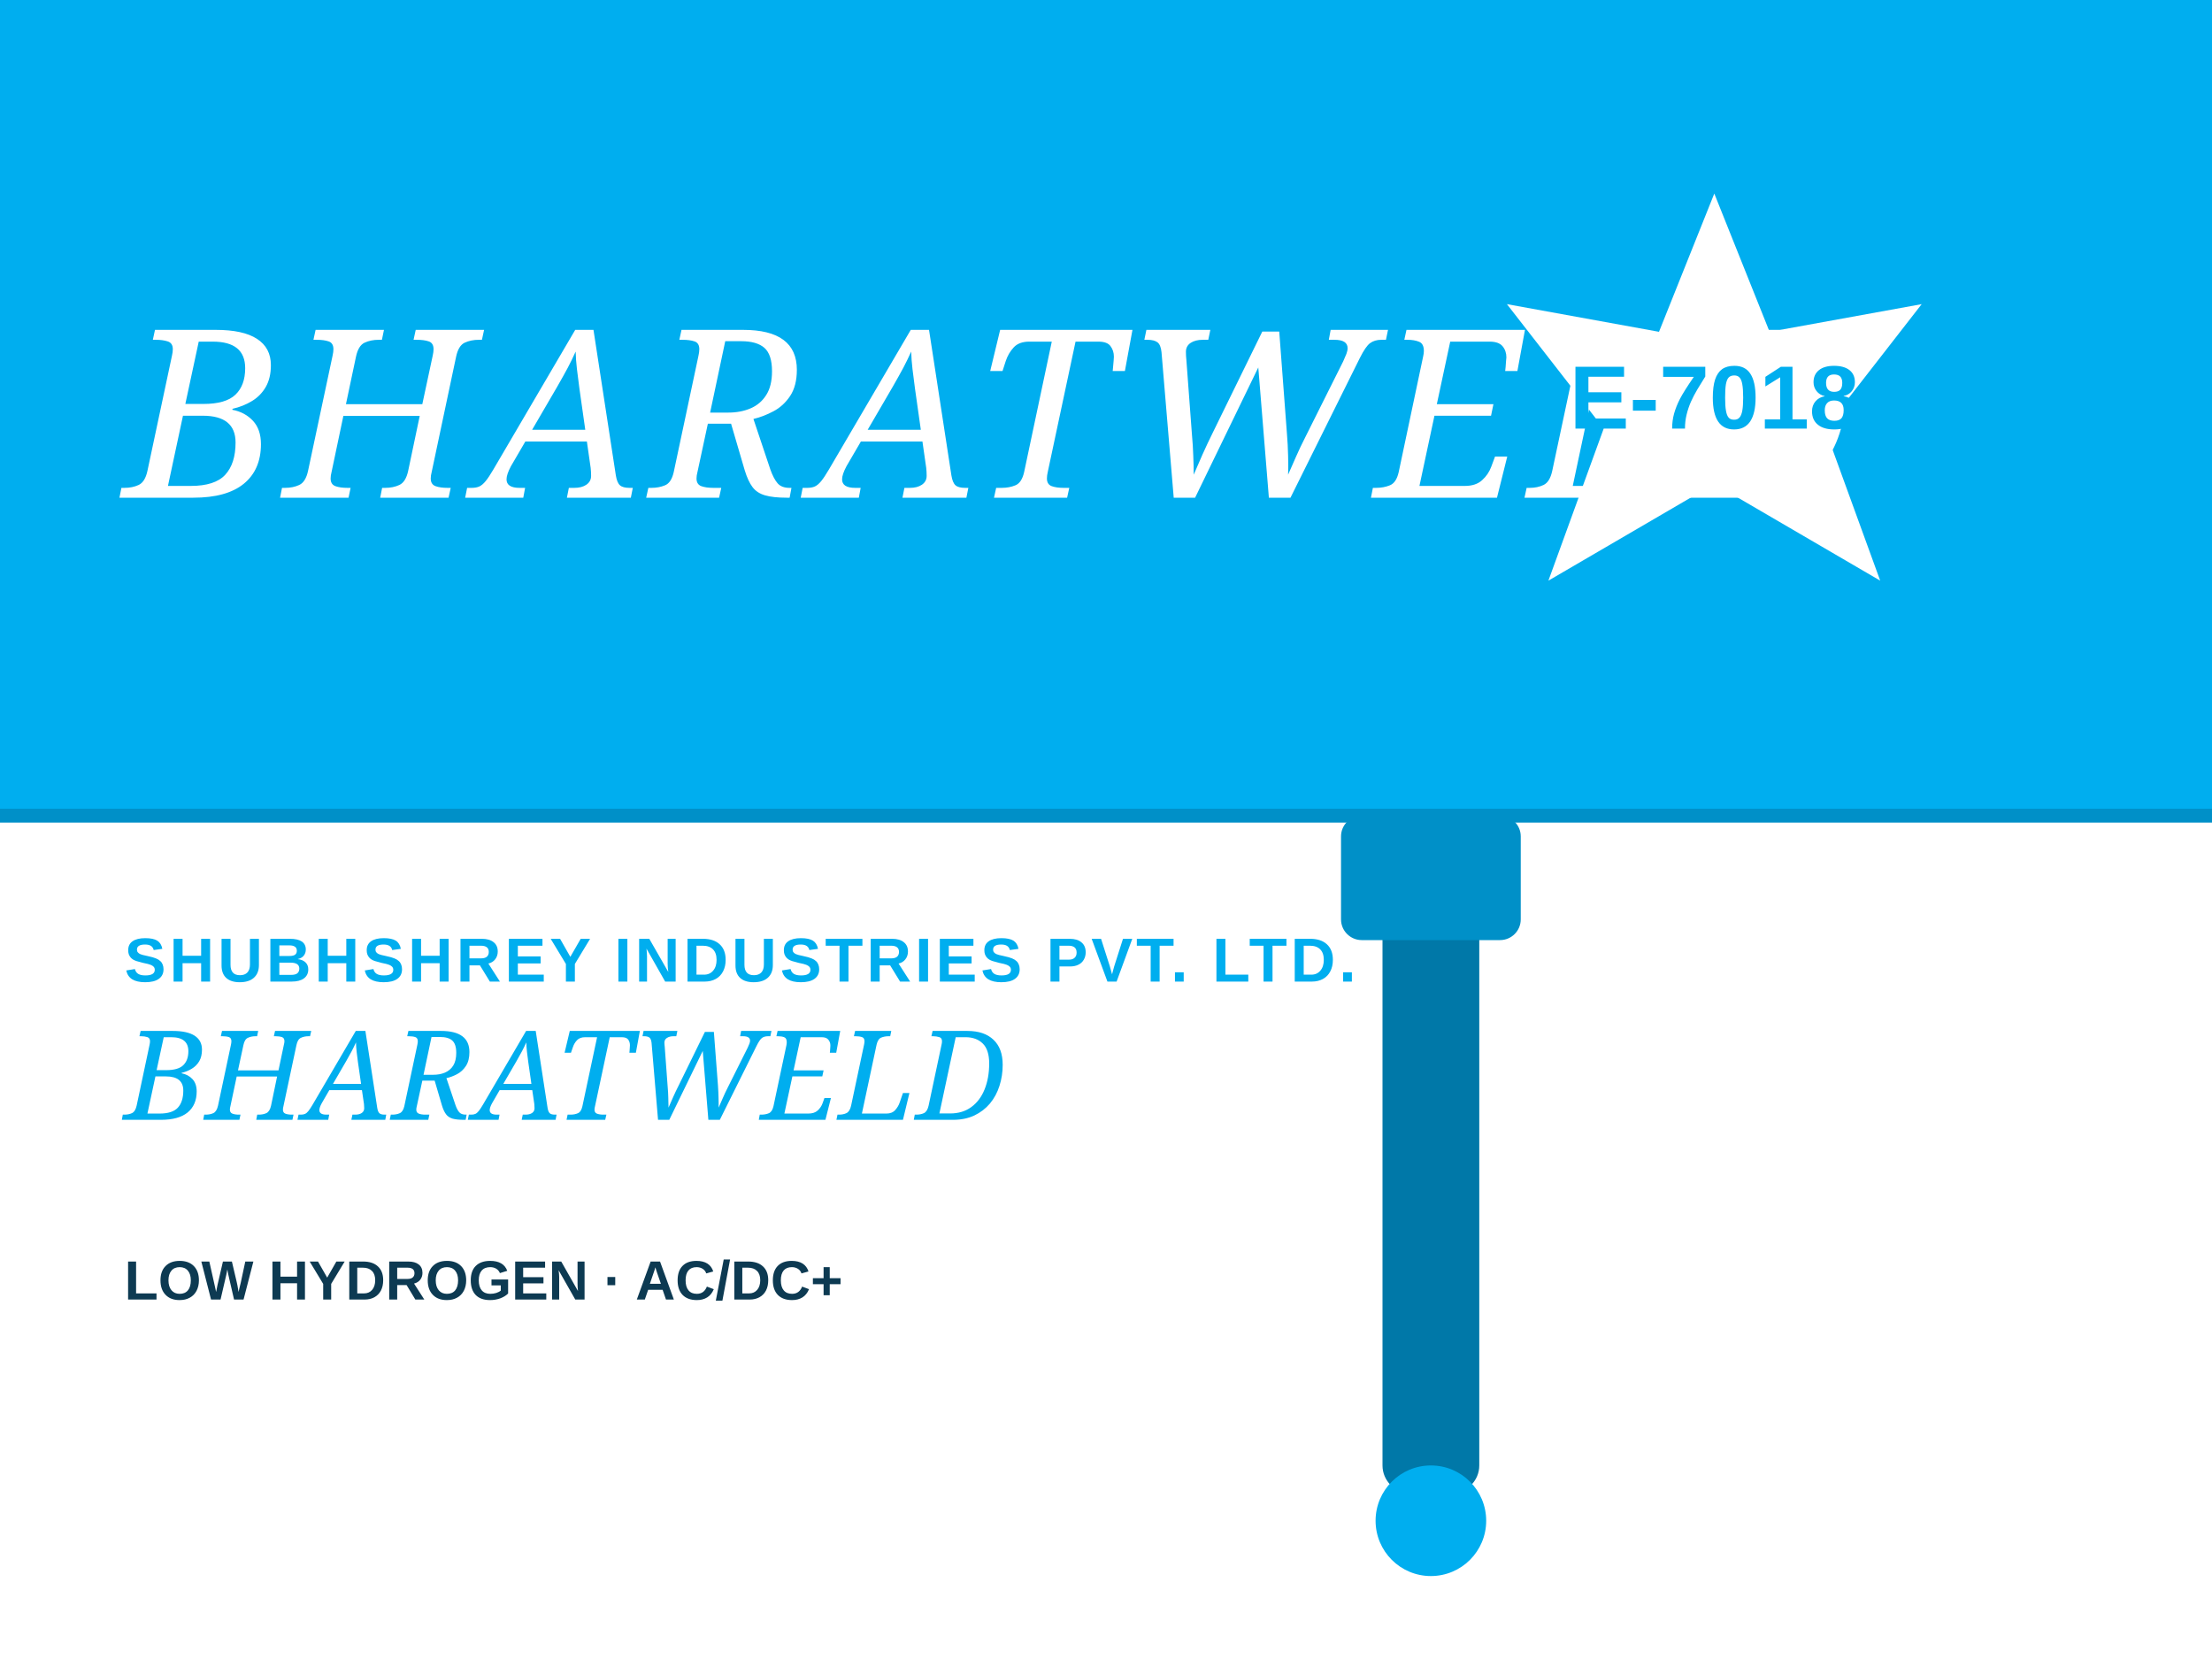
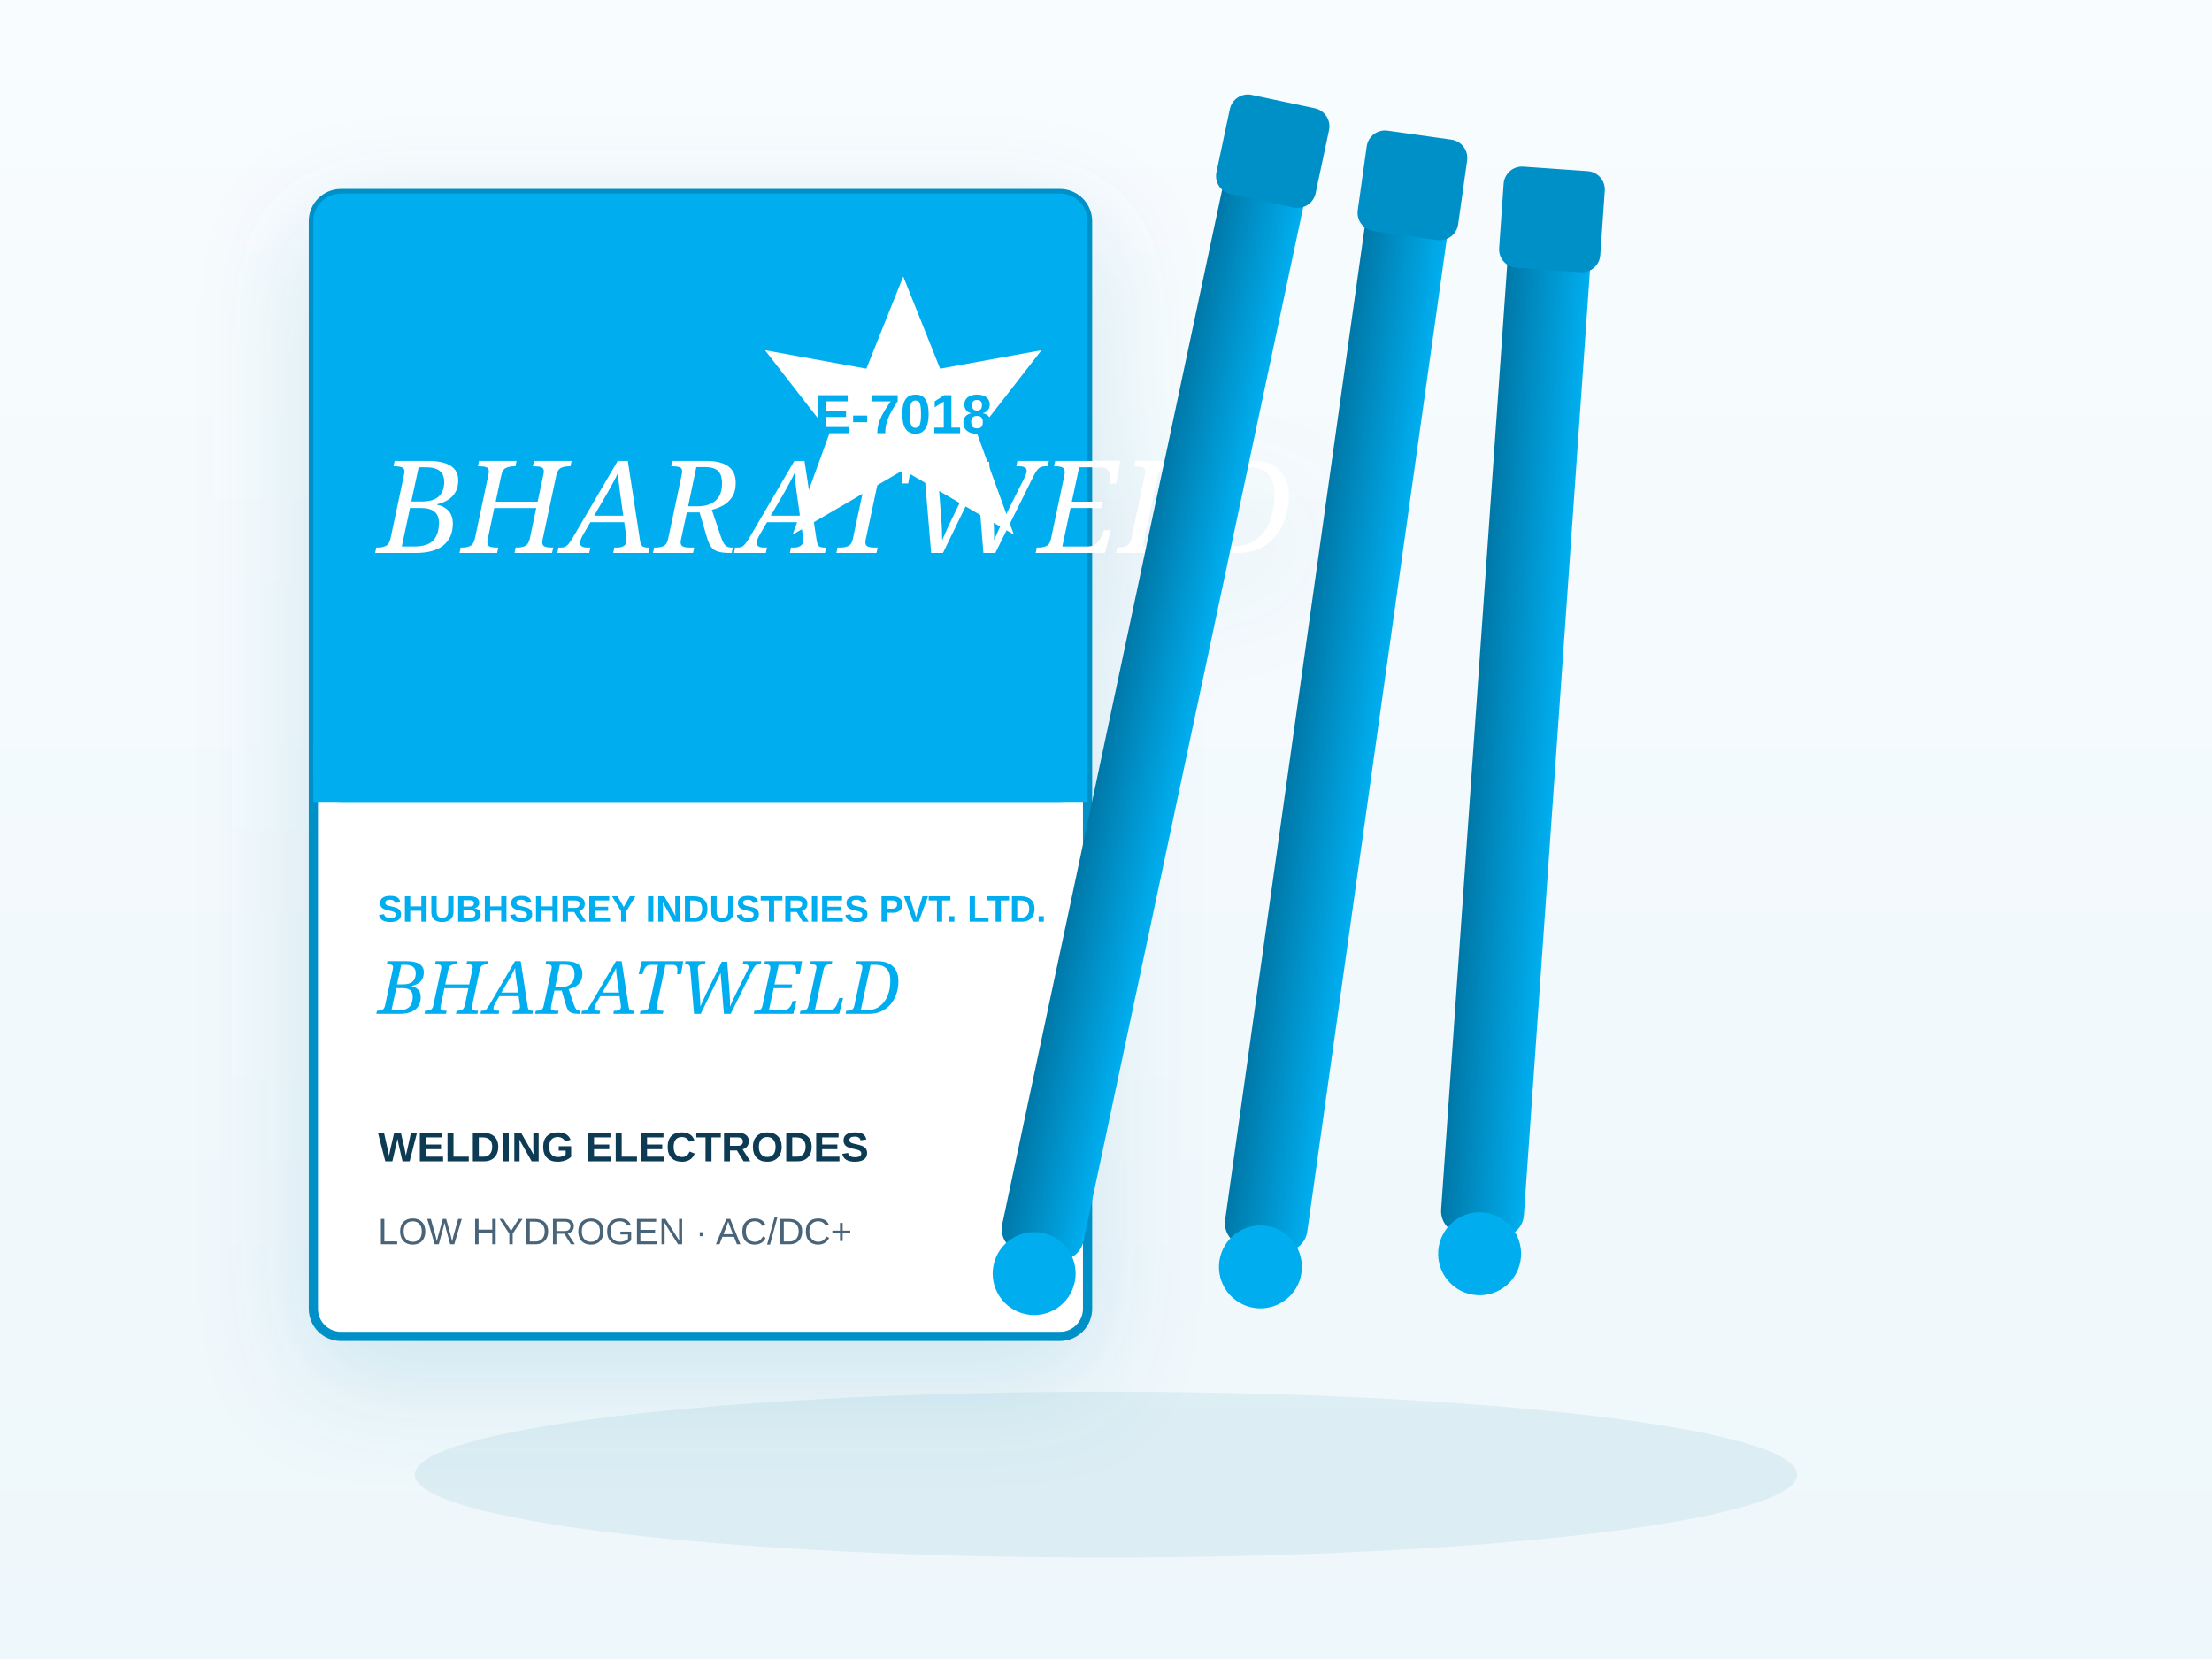
- <svg xmlns="http://www.w3.org/2000/svg" viewBox="0 0 320 240" role="img" aria-label="Bharatweld E-7018 packaging">
-   <rect width="320" height="240" fill="#ffffff" />
-   <rect width="320" height="118" fill="#00AEEF" />
-   <line x1="0" y1="118" x2="320" y2="118" stroke="#0090C8" stroke-width="2" />
-   <text x="18" y="72" font-family="Georgia, serif" font-size="34" font-style="italic" fill="#ffffff" letter-spacing="1">BHARATWELD</text>
-   <polygon points="248,28 256,48 278,44 264,62 272,84 248,70 224,84 232,62 218,44 240,48" fill="#ffffff" />
-   <text x="248" y="62" text-anchor="middle" font-family="Arial, sans-serif" font-size="13" font-weight="700" fill="#00AEEF">E-7018</text>
-   <text x="18" y="142" font-family="Arial, sans-serif" font-size="9" font-weight="700" fill="#00AEEF" letter-spacing="0.5">SHUBHSHREY INDUSTRIES PVT. LTD.</text>
-   <text x="18" y="162" font-family="Georgia, serif" font-size="18" font-style="italic" fill="#00AEEF">BHARATWELD</text>
-   <rect x="200" y="128" width="14" height="88" rx="4" fill="#0078A8" />
-   <rect x="194" y="118" width="26" height="18" rx="3" fill="#0090C8" />
-   <circle cx="207" cy="220" r="8" fill="#00AEEF" />
-   <text x="18" y="188" font-family="Arial, sans-serif" font-size="8" font-weight="600" fill="#0D3A52">LOW HYDROGEN · AC/DC+</text>
+ <svg xmlns="http://www.w3.org/2000/svg" viewBox="0 0 480 360" role="img" aria-label="Bharatweld E-7018 welding rods with packaging">
+   <defs>
+     <linearGradient id="bg" x1="0" y1="0" x2="0" y2="1">
+       <stop offset="0%" stop-color="#f8fcfe" />
+       <stop offset="100%" stop-color="#eef7fb" />
+     </linearGradient>
+     <linearGradient id="rod" x1="0" y1="0" x2="1" y2="0">
+       <stop offset="0%" stop-color="#0078A8" />
+       <stop offset="100%" stop-color="#00AEEF" />
+     </linearGradient>
+     <filter id="shadow" x="-20%" y="-20%" width="140%" height="140%">
+       <feDropShadow dx="0" dy="8" stdDeviation="12" flood-color="#0078A8" flood-opacity="0.15" />
+     </filter>
+   </defs>
+   <rect width="480" height="360" fill="url(#bg)" />
+   <ellipse cx="240" cy="320" rx="150" ry="18" fill="#0078A8" opacity="0.08" />
+   <g filter="url(#shadow)" transform="translate(68,42)">
+     <rect x="0" y="0" width="168" height="248" rx="6" fill="#ffffff" stroke="#0090C8" stroke-width="2" />
+     <rect x="0" y="0" width="168" height="132" rx="6" fill="#00AEEF" />
+     <rect x="0" y="120" width="168" height="12" fill="#00AEEF" />
+     <text x="14" y="78" font-family="Georgia, serif" font-size="28" font-style="italic" fill="#ffffff">BHARATWELD</text>
+     <polygon points="128,18 136,38 158,34 144,52 152,74 128,60 104,74 112,52 98,34 120,38" fill="#ffffff" />
+     <text x="128" y="52" text-anchor="middle" font-family="Arial, sans-serif" font-size="12" font-weight="700" fill="#00AEEF">E-7018</text>
+     <text x="14" y="158" font-family="Arial, sans-serif" font-size="8" font-weight="700" fill="#00AEEF">SHUBHSHREY INDUSTRIES PVT. LTD.</text>
+     <text x="14" y="178" font-family="Georgia, serif" font-size="16" font-style="italic" fill="#00AEEF">BHARATWELD</text>
+     <text x="14" y="210" font-family="Arial, sans-serif" font-size="9" font-weight="600" fill="#0D3A52">WELDING ELECTRODES</text>
+     <text x="14" y="228" font-family="Arial, sans-serif" font-size="8" fill="#4A6478">LOW HYDROGEN · AC/DC+</text>
+   </g>
+   <g transform="translate(268,28) rotate(12)">
+     <rect x="0" y="0" width="18" height="248" rx="5" fill="url(#rod)" />
+     <rect x="-2" y="-8" width="22" height="22" rx="4" fill="#0090C8" />
+     <circle cx="9" cy="252" r="9" fill="#00AEEF" />
+   </g>
+   <g transform="translate(298,36) rotate(8)">
+     <rect x="0" y="0" width="18" height="236" rx="5" fill="url(#rod)" />
+     <rect x="-2" y="-8" width="22" height="22" rx="4" fill="#0090C8" />
+     <circle cx="9" cy="240" r="9" fill="#00AEEF" />
+   </g>
+   <g transform="translate(328,44) rotate(4)">
+     <rect x="0" y="0" width="18" height="224" rx="5" fill="url(#rod)" />
+     <rect x="-2" y="-8" width="22" height="22" rx="4" fill="#0090C8" />
+     <circle cx="9" cy="228" r="9" fill="#00AEEF" />
+   </g>
</svg>
